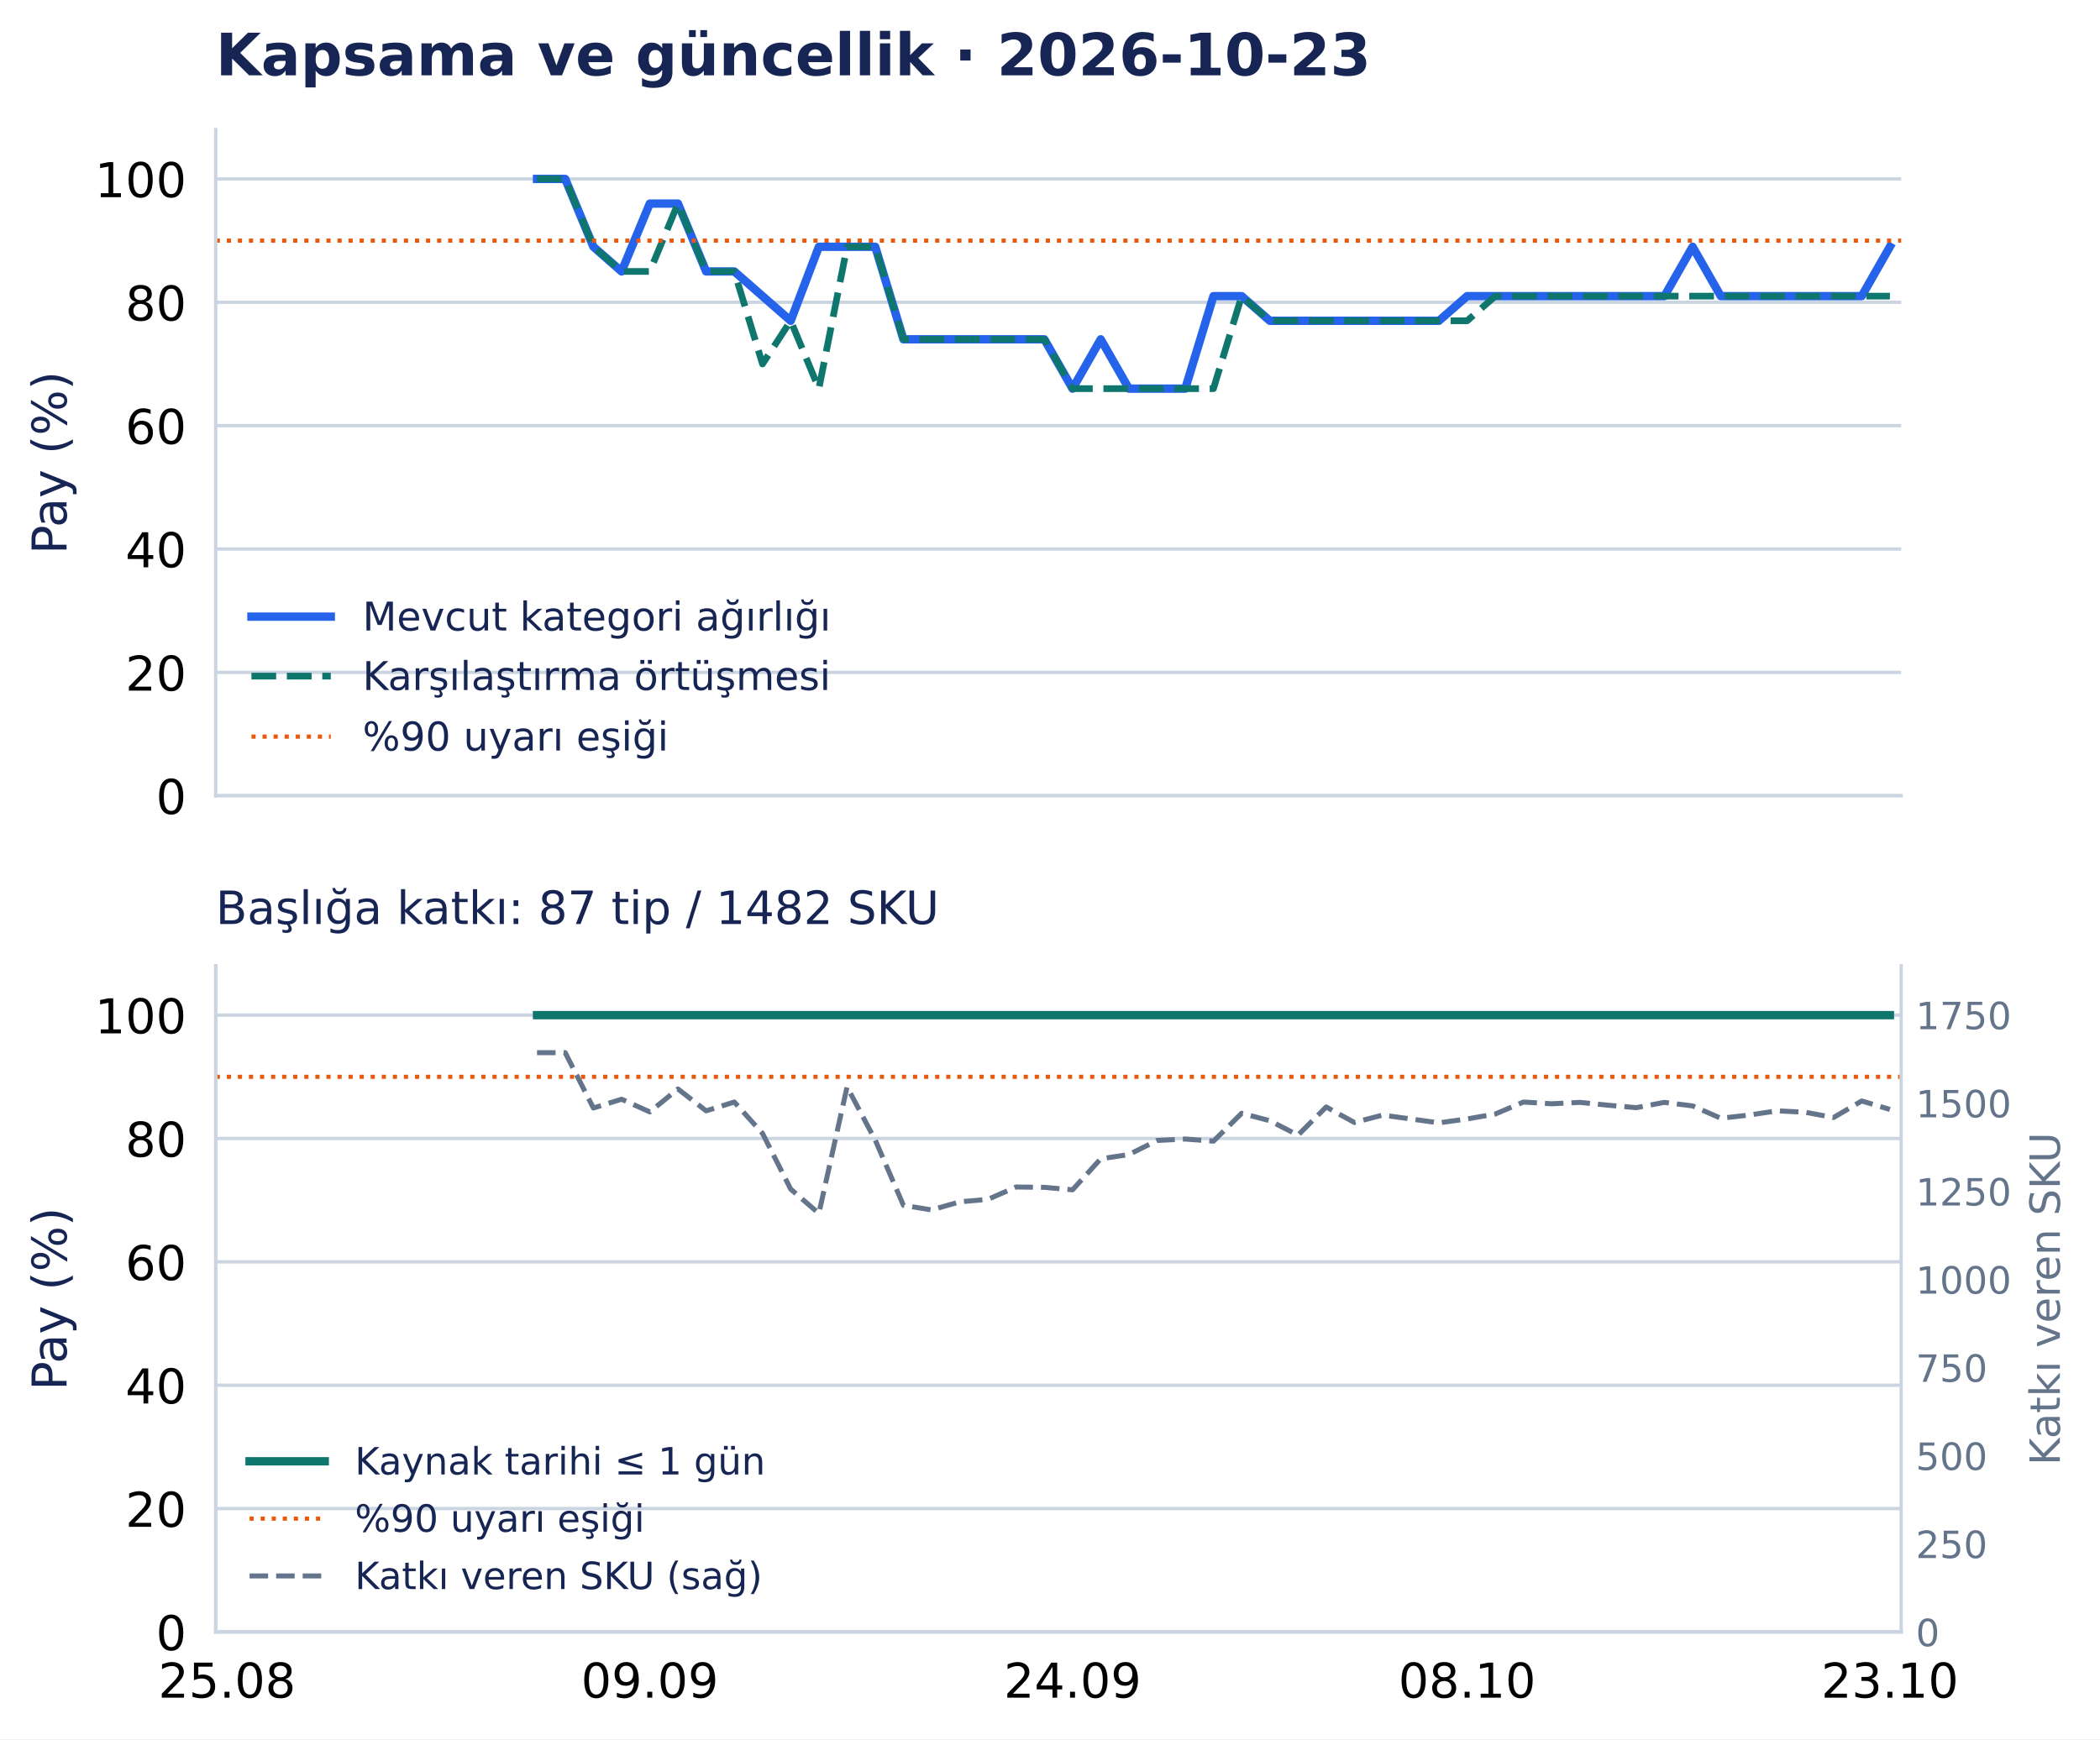
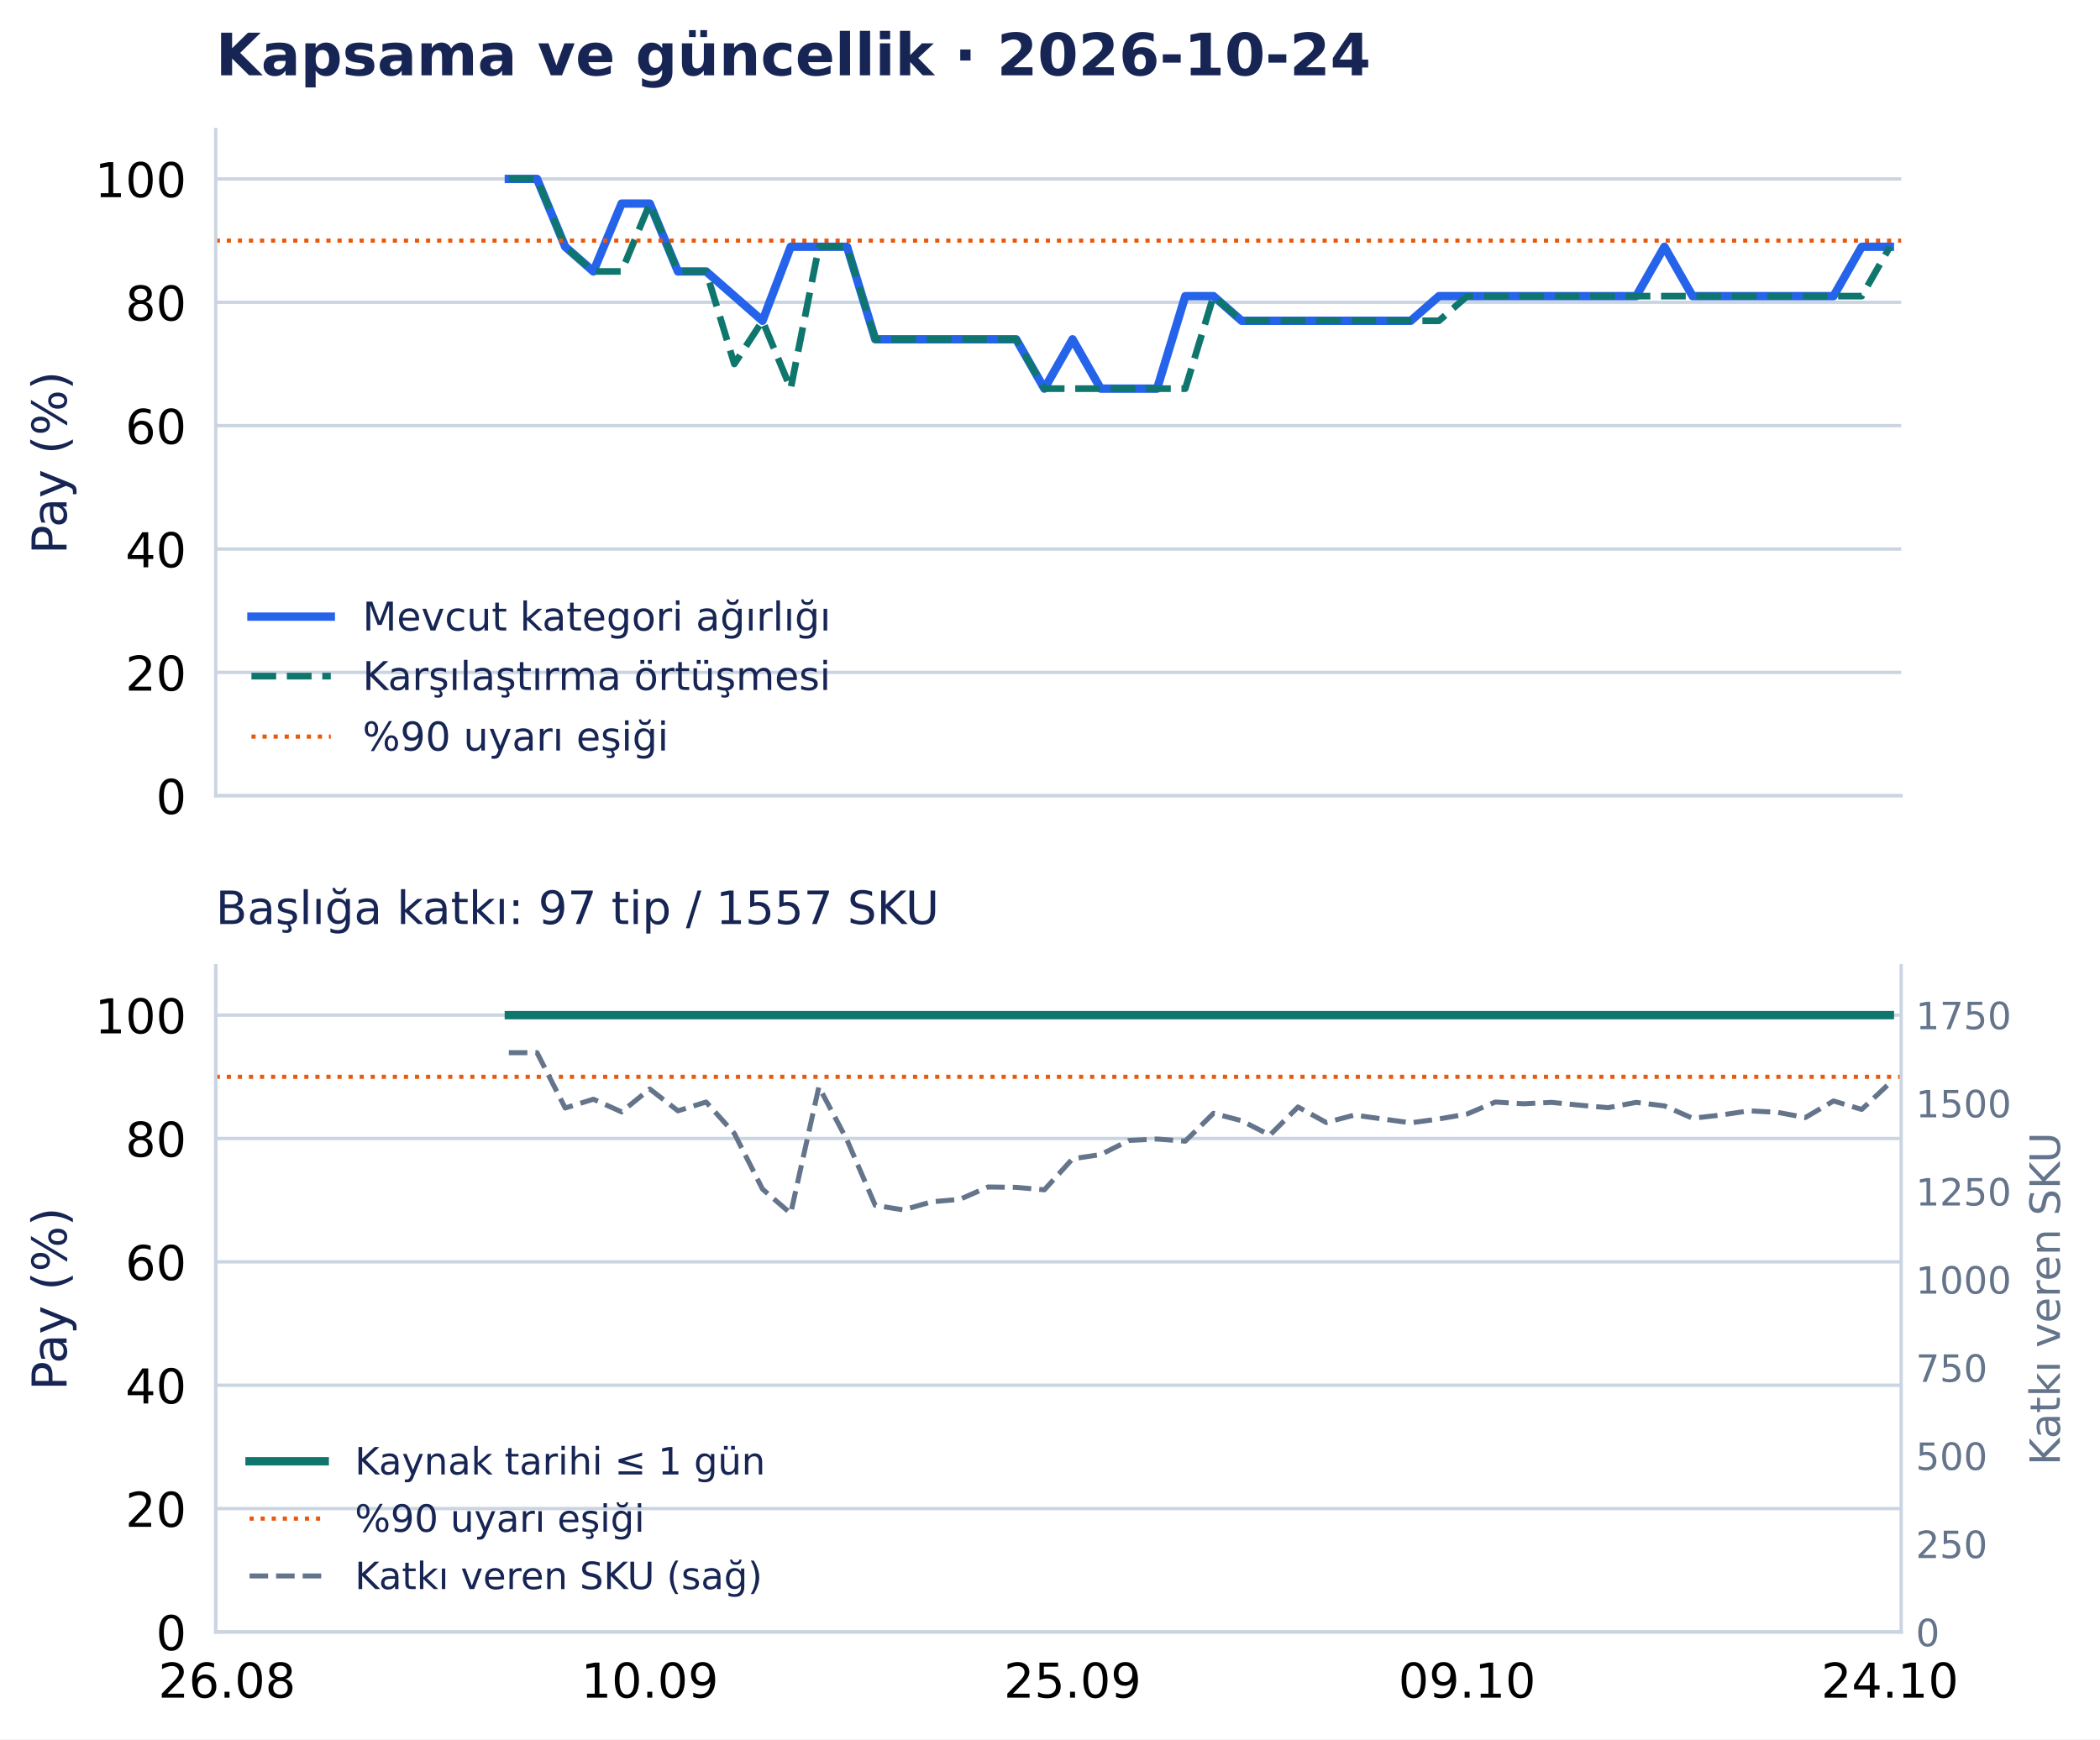
<svg xmlns="http://www.w3.org/2000/svg" width="502.794pt" height="416.535pt" viewBox="0 0 502.794 416.535" version="1.1">
  <defs>
    <style type="text/css">*{stroke-linejoin: round; stroke-linecap: butt}</style>
  </defs>
  <g id="figure_1">
    <g id="patch_1">
      <path d="M 0 416.535 L 502.794 416.535 L 502.794 0 L 0 0 z " style="fill: #ffffff" />
    </g>
    <g id="axes_1">
      <g id="patch_2">
        <path d="M 51.651 190.574 L 455.188 190.574 L 455.188 31.035 L 51.651 31.035 z " style="fill: #ffffff" />
      </g>
      <g id="matplotlib.axis_1">
        <g id="xtick_1">
          <g id="line2d_1" />
        </g>
        <g id="xtick_2">
          <g id="line2d_2" />
        </g>
        <g id="xtick_3">
          <g id="line2d_3" />
        </g>
        <g id="xtick_4">
          <g id="line2d_4" />
        </g>
        <g id="xtick_5">
          <g id="line2d_5" />
        </g>
      </g>
      <g id="matplotlib.axis_2">
        <g id="ytick_1">
          <g id="line2d_6">
            <path d="M 51.651 190.574 L 455.188 190.574 " clip-path="url(#p0e1365a26f)" style="fill: none; stroke: #cbd5e1; stroke-width: 0.8; stroke-linecap: square" />
          </g>
          <g id="line2d_7" />
          <g id="text_1">
            <text style="font-size: 11.5px; font-family: 'DejaVu Sans', 'Bitstream Vera Sans', 'Computer Modern Sans Serif', 'Lucida Grande', 'Verdana', 'Geneva', 'Lucid', 'Arial', 'Helvetica', 'Avant Garde', sans-serif; text-anchor: end" x="44.651" y="194.943" transform="rotate(-0 44.65062 194.9427)">0</text>
          </g>
        </g>
        <g id="ytick_2">
          <g id="line2d_8">
            <path d="M 51.651 161.03 L 455.188 161.03 " clip-path="url(#p0e1365a26f)" style="fill: none; stroke: #cbd5e1; stroke-width: 0.8; stroke-linecap: square" />
          </g>
          <g id="line2d_9" />
          <g id="text_2">
            <text style="font-size: 11.5px; font-family: 'DejaVu Sans', 'Bitstream Vera Sans', 'Computer Modern Sans Serif', 'Lucida Grande', 'Verdana', 'Geneva', 'Lucid', 'Arial', 'Helvetica', 'Avant Garde', sans-serif; text-anchor: end" x="44.651" y="165.398" transform="rotate(-0 44.65062 165.3983)">20</text>
          </g>
        </g>
        <g id="ytick_3">
          <g id="line2d_10">
            <path d="M 51.651 131.485 L 455.188 131.485 " clip-path="url(#p0e1365a26f)" style="fill: none; stroke: #cbd5e1; stroke-width: 0.8; stroke-linecap: square" />
          </g>
          <g id="line2d_11" />
          <g id="text_3">
            <text style="font-size: 11.5px; font-family: 'DejaVu Sans', 'Bitstream Vera Sans', 'Computer Modern Sans Serif', 'Lucida Grande', 'Verdana', 'Geneva', 'Lucid', 'Arial', 'Helvetica', 'Avant Garde', sans-serif; text-anchor: end" x="44.651" y="135.854" transform="rotate(-0 44.65062 135.854)">40</text>
          </g>
        </g>
        <g id="ytick_4">
          <g id="line2d_12">
            <path d="M 51.651 101.941 L 455.188 101.941 " clip-path="url(#p0e1365a26f)" style="fill: none; stroke: #cbd5e1; stroke-width: 0.8; stroke-linecap: square" />
          </g>
          <g id="line2d_13" />
          <g id="text_4">
            <text style="font-size: 11.5px; font-family: 'DejaVu Sans', 'Bitstream Vera Sans', 'Computer Modern Sans Serif', 'Lucida Grande', 'Verdana', 'Geneva', 'Lucid', 'Arial', 'Helvetica', 'Avant Garde', sans-serif; text-anchor: end" x="44.651" y="106.31" transform="rotate(-0 44.65062 106.3097)">60</text>
          </g>
        </g>
        <g id="ytick_5">
          <g id="line2d_14">
            <path d="M 51.651 72.397 L 455.188 72.397 " clip-path="url(#p0e1365a26f)" style="fill: none; stroke: #cbd5e1; stroke-width: 0.8; stroke-linecap: square" />
          </g>
          <g id="line2d_15" />
          <g id="text_5">
            <text style="font-size: 11.5px; font-family: 'DejaVu Sans', 'Bitstream Vera Sans', 'Computer Modern Sans Serif', 'Lucida Grande', 'Verdana', 'Geneva', 'Lucid', 'Arial', 'Helvetica', 'Avant Garde', sans-serif; text-anchor: end" x="44.651" y="76.765" transform="rotate(-0 44.65062 76.76539)">80</text>
          </g>
        </g>
        <g id="ytick_6">
          <g id="line2d_16">
            <path d="M 51.651 42.852 L 455.188 42.852 " clip-path="url(#p0e1365a26f)" style="fill: none; stroke: #cbd5e1; stroke-width: 0.8; stroke-linecap: square" />
          </g>
          <g id="line2d_17" />
          <g id="text_6">
            <text style="font-size: 11.5px; font-family: 'DejaVu Sans', 'Bitstream Vera Sans', 'Computer Modern Sans Serif', 'Lucida Grande', 'Verdana', 'Geneva', 'Lucid', 'Arial', 'Helvetica', 'Avant Garde', sans-serif; text-anchor: end" x="44.651" y="47.221" transform="rotate(-0 44.65062 47.22107)">100</text>
          </g>
        </g>
        <g id="text_7">
          <text style="font-size: 11.5px; font-family: 'DejaVu Sans', 'Bitstream Vera Sans', 'Computer Modern Sans Serif', 'Lucida Grande', 'Verdana', 'Geneva', 'Lucid', 'Arial', 'Helvetica', 'Avant Garde', sans-serif; text-anchor: middle; fill: #172554" x="15.937" y="110.804" transform="rotate(-90 15.93731 110.8044)">Pay (%)</text>
        </g>
      </g>
      <g id="line2d_18">
-         <path d="M 128.579 42.852 L 135.327 42.852 L 142.075 59.102 L 148.824 65.011 L 155.572 48.761 L 162.32 48.761 L 169.068 65.011 L 175.816 65.011 L 182.564 70.92 L 189.312 76.828 L 196.06 59.102 L 202.809 59.102 L 209.557 59.102 L 216.305 81.26 L 223.053 81.26 L 229.801 81.26 L 236.549 81.26 L 243.297 81.26 L 250.045 81.26 L 256.794 93.078 L 263.542 81.26 L 270.29 93.078 L 277.038 93.078 L 283.786 93.078 L 290.534 70.92 L 297.282 70.92 L 304.03 76.828 L 310.778 76.828 L 317.527 76.828 L 324.275 76.828 L 331.023 76.828 L 337.771 76.828 L 344.519 76.828 L 351.267 70.92 L 358.015 70.92 L 364.763 70.92 L 371.512 70.92 L 378.26 70.92 L 385.008 70.92 L 391.756 70.92 L 398.504 70.92 L 405.252 59.102 L 412 70.92 L 418.748 70.92 L 425.497 70.92 L 432.245 70.92 L 438.993 70.92 L 445.741 70.92 L 452.489 59.102 " clip-path="url(#p0e1365a26f)" style="fill: none; stroke: #2563eb; stroke-width: 2; stroke-linecap: square" />
+         <path d="M 121.831 42.852 L 128.579 42.852 L 135.327 59.102 L 142.075 65.011 L 148.824 48.761 L 155.572 48.761 L 162.32 65.011 L 169.068 65.011 L 175.816 70.92 L 182.564 76.828 L 189.312 59.102 L 196.06 59.102 L 202.809 59.102 L 209.557 81.26 L 216.305 81.26 L 223.053 81.26 L 229.801 81.26 L 236.549 81.26 L 243.297 81.26 L 250.045 93.078 L 256.794 81.26 L 263.542 93.078 L 270.29 93.078 L 277.038 93.078 L 283.786 70.92 L 290.534 70.92 L 297.282 76.828 L 304.03 76.828 L 310.778 76.828 L 317.527 76.828 L 324.275 76.828 L 331.023 76.828 L 337.771 76.828 L 344.519 70.92 L 351.267 70.92 L 358.015 70.92 L 364.763 70.92 L 371.512 70.92 L 378.26 70.92 L 385.008 70.92 L 391.756 70.92 L 398.504 59.102 L 405.252 70.92 L 412 70.92 L 418.748 70.92 L 425.497 70.92 L 432.245 70.92 L 438.993 70.92 L 445.741 59.102 L 452.489 59.102 " clip-path="url(#p0e1365a26f)" style="fill: none; stroke: #2563eb; stroke-width: 2; stroke-linecap: square" />
      </g>
      <g id="line2d_19">
-         <path d="M 128.579 42.852 L 135.327 42.852 L 142.075 59.102 L 148.824 65.011 L 155.572 65.011 L 162.32 48.761 L 169.068 65.011 L 175.816 65.011 L 182.564 87.169 L 189.312 76.828 L 196.06 93.078 L 202.809 59.102 L 209.557 59.102 L 216.305 81.26 L 223.053 81.26 L 229.801 81.26 L 236.549 81.26 L 243.297 81.26 L 250.045 81.26 L 256.794 93.078 L 263.542 93.078 L 270.29 93.078 L 277.038 93.078 L 283.786 93.078 L 290.534 93.078 L 297.282 70.92 L 304.03 76.828 L 310.778 76.828 L 317.527 76.828 L 324.275 76.828 L 331.023 76.828 L 337.771 76.828 L 344.519 76.828 L 351.267 76.828 L 358.015 70.92 L 364.763 70.92 L 371.512 70.92 L 378.26 70.92 L 385.008 70.92 L 391.756 70.92 L 398.504 70.92 L 405.252 70.92 L 412 70.92 L 418.748 70.92 L 425.497 70.92 L 432.245 70.92 L 438.993 70.92 L 445.741 70.92 L 452.489 70.92 " clip-path="url(#p0e1365a26f)" style="fill: none; stroke-dasharray: 5.92,2.56; stroke-dashoffset: 0; stroke: #0f766e; stroke-width: 1.6" />
+         <path d="M 121.831 42.852 L 128.579 42.852 L 135.327 59.102 L 142.075 65.011 L 148.824 65.011 L 155.572 48.761 L 162.32 65.011 L 169.068 65.011 L 175.816 87.169 L 182.564 76.828 L 189.312 93.078 L 196.06 59.102 L 202.809 59.102 L 209.557 81.26 L 216.305 81.26 L 223.053 81.26 L 229.801 81.26 L 236.549 81.26 L 243.297 81.26 L 250.045 93.078 L 256.794 93.078 L 263.542 93.078 L 270.29 93.078 L 277.038 93.078 L 283.786 93.078 L 290.534 70.92 L 297.282 76.828 L 304.03 76.828 L 310.778 76.828 L 317.527 76.828 L 324.275 76.828 L 331.023 76.828 L 337.771 76.828 L 344.519 76.828 L 351.267 70.92 L 358.015 70.92 L 364.763 70.92 L 371.512 70.92 L 378.26 70.92 L 385.008 70.92 L 391.756 70.92 L 398.504 70.92 L 405.252 70.92 L 412 70.92 L 418.748 70.92 L 425.497 70.92 L 432.245 70.92 L 438.993 70.92 L 445.741 70.92 L 452.489 59.102 " clip-path="url(#p0e1365a26f)" style="fill: none; stroke-dasharray: 5.92,2.56; stroke-dashoffset: 0; stroke: #0f766e; stroke-width: 1.6" />
      </g>
      <g id="line2d_20">
        <path d="M 51.651 57.625 L 455.188 57.625 " clip-path="url(#p0e1365a26f)" style="fill: none; stroke-dasharray: 1,1.65; stroke-dashoffset: 0; stroke: #ea580c" />
      </g>
      <g id="patch_3">
        <path d="M 51.651 190.574 L 51.651 31.035 " style="fill: none; stroke: #cbd5e1; stroke-width: 0.8; stroke-linejoin: miter; stroke-linecap: square" />
      </g>
      <g id="patch_4">
        <path d="M 51.651 190.574 L 455.188 190.574 " style="fill: none; stroke: #cbd5e1; stroke-width: 0.8; stroke-linejoin: miter; stroke-linecap: square" />
      </g>
      <g id="text_8">
-         <text style="font-weight: 700; font-size: 14px; font-family: 'DejaVu Sans', 'Bitstream Vera Sans', 'Computer Modern Sans Serif', 'Lucida Grande', 'Verdana', 'Geneva', 'Lucid', 'Arial', 'Helvetica', 'Avant Garde', sans-serif; text-anchor: start; fill: #172554" x="51.651" y="18.035" transform="rotate(-0 51.65062 18.03469)">Kapsama ve güncellik · 2026-10-23</text>
+         <text style="font-weight: 700; font-size: 14px; font-family: 'DejaVu Sans', 'Bitstream Vera Sans', 'Computer Modern Sans Serif', 'Lucida Grande', 'Verdana', 'Geneva', 'Lucid', 'Arial', 'Helvetica', 'Avant Garde', sans-serif; text-anchor: start; fill: #172554" x="51.651" y="18.035" transform="rotate(-0 51.65062 18.03469)">Kapsama ve güncellik · 2026-10-24</text>
      </g>
      <g id="legend_1">
        <g id="line2d_21">
          <path d="M 60.201 147.675 L 69.701 147.675 L 79.201 147.675 " style="fill: none; stroke: #2563eb; stroke-width: 2; stroke-linecap: square" />
        </g>
        <g id="text_9">
          <text style="font-size: 9.5px; font-family: 'DejaVu Sans', 'Bitstream Vera Sans', 'Computer Modern Sans Serif', 'Lucida Grande', 'Verdana', 'Geneva', 'Lucid', 'Arial', 'Helvetica', 'Avant Garde', sans-serif; text-anchor: start; fill: #172554" x="86.801" y="151" transform="rotate(-0 86.80062 150.9998)">Mevcut kategori ağırlığı</text>
        </g>
        <g id="line2d_22">
          <path d="M 60.201 161.926 L 69.701 161.926 L 79.201 161.926 " style="fill: none; stroke-dasharray: 5.92,2.56; stroke-dashoffset: 0; stroke: #0f766e; stroke-width: 1.6" />
        </g>
        <g id="text_10">
          <text style="font-size: 9.5px; font-family: 'DejaVu Sans', 'Bitstream Vera Sans', 'Computer Modern Sans Serif', 'Lucida Grande', 'Verdana', 'Geneva', 'Lucid', 'Arial', 'Helvetica', 'Avant Garde', sans-serif; text-anchor: start; fill: #172554" x="86.801" y="165.251" transform="rotate(-0 86.80062 165.2506)">Karşılaştırma örtüşmesi</text>
        </g>
        <g id="line2d_23">
          <path d="M 60.201 176.417 L 69.701 176.417 L 79.201 176.417 " style="fill: none; stroke-dasharray: 1,1.65; stroke-dashoffset: 0; stroke: #ea580c" />
        </g>
        <g id="text_11">
          <text style="font-size: 9.5px; font-family: 'DejaVu Sans', 'Bitstream Vera Sans', 'Computer Modern Sans Serif', 'Lucida Grande', 'Verdana', 'Geneva', 'Lucid', 'Arial', 'Helvetica', 'Avant Garde', sans-serif; text-anchor: start; fill: #172554" x="86.801" y="179.742" transform="rotate(-0 86.80062 179.7418)">%90 uyarı eşiği</text>
        </g>
      </g>
    </g>
    <g id="axes_2">
      <g id="patch_5">
        <path d="M 51.651 390.835 L 455.188 390.835 L 455.188 231.295 L 51.651 231.295 z " style="fill: #ffffff" />
      </g>
      <g id="matplotlib.axis_3">
        <g id="xtick_6">
          <g id="line2d_24" />
          <g id="text_12">
-             <text style="font-size: 11.5px; font-family: 'DejaVu Sans', 'Bitstream Vera Sans', 'Computer Modern Sans Serif', 'Lucida Grande', 'Verdana', 'Geneva', 'Lucid', 'Arial', 'Helvetica', 'Avant Garde', sans-serif; text-anchor: middle" x="54.35" y="406.572" transform="rotate(-0 54.34987 406.572)">25.08</text>
+             <text style="font-size: 11.5px; font-family: 'DejaVu Sans', 'Bitstream Vera Sans', 'Computer Modern Sans Serif', 'Lucida Grande', 'Verdana', 'Geneva', 'Lucid', 'Arial', 'Helvetica', 'Avant Garde', sans-serif; text-anchor: middle" x="54.35" y="406.572" transform="rotate(-0 54.34987 406.572)">26.08</text>
          </g>
        </g>
        <g id="xtick_7">
          <g id="line2d_25" />
          <g id="text_13">
-             <text style="font-size: 11.5px; font-family: 'DejaVu Sans', 'Bitstream Vera Sans', 'Computer Modern Sans Serif', 'Lucida Grande', 'Verdana', 'Geneva', 'Lucid', 'Arial', 'Helvetica', 'Avant Garde', sans-serif; text-anchor: middle" x="155.572" y="406.572" transform="rotate(-0 155.5717 406.572)">09.09</text>
+             <text style="font-size: 11.5px; font-family: 'DejaVu Sans', 'Bitstream Vera Sans', 'Computer Modern Sans Serif', 'Lucida Grande', 'Verdana', 'Geneva', 'Lucid', 'Arial', 'Helvetica', 'Avant Garde', sans-serif; text-anchor: middle" x="155.572" y="406.572" transform="rotate(-0 155.5717 406.572)">10.09</text>
          </g>
        </g>
        <g id="xtick_8">
          <g id="line2d_26" />
          <g id="text_14">
-             <text style="font-size: 11.5px; font-family: 'DejaVu Sans', 'Bitstream Vera Sans', 'Computer Modern Sans Serif', 'Lucida Grande', 'Verdana', 'Geneva', 'Lucid', 'Arial', 'Helvetica', 'Avant Garde', sans-serif; text-anchor: middle" x="256.794" y="406.572" transform="rotate(-0 256.7935 406.572)">24.09</text>
+             <text style="font-size: 11.5px; font-family: 'DejaVu Sans', 'Bitstream Vera Sans', 'Computer Modern Sans Serif', 'Lucida Grande', 'Verdana', 'Geneva', 'Lucid', 'Arial', 'Helvetica', 'Avant Garde', sans-serif; text-anchor: middle" x="256.794" y="406.572" transform="rotate(-0 256.7935 406.572)">25.09</text>
          </g>
        </g>
        <g id="xtick_9">
          <g id="line2d_27" />
          <g id="text_15">
-             <text style="font-size: 11.5px; font-family: 'DejaVu Sans', 'Bitstream Vera Sans', 'Computer Modern Sans Serif', 'Lucida Grande', 'Verdana', 'Geneva', 'Lucid', 'Arial', 'Helvetica', 'Avant Garde', sans-serif; text-anchor: middle" x="351.267" y="406.572" transform="rotate(-0 351.2672 406.572)">08.10</text>
+             <text style="font-size: 11.5px; font-family: 'DejaVu Sans', 'Bitstream Vera Sans', 'Computer Modern Sans Serif', 'Lucida Grande', 'Verdana', 'Geneva', 'Lucid', 'Arial', 'Helvetica', 'Avant Garde', sans-serif; text-anchor: middle" x="351.267" y="406.572" transform="rotate(-0 351.2672 406.572)">09.10</text>
          </g>
        </g>
        <g id="xtick_10">
          <g id="line2d_28" />
          <g id="text_16">
-             <text style="font-size: 11.5px; font-family: 'DejaVu Sans', 'Bitstream Vera Sans', 'Computer Modern Sans Serif', 'Lucida Grande', 'Verdana', 'Geneva', 'Lucid', 'Arial', 'Helvetica', 'Avant Garde', sans-serif; text-anchor: middle" x="452.489" y="406.572" transform="rotate(-0 452.489 406.572)">23.10</text>
+             <text style="font-size: 11.5px; font-family: 'DejaVu Sans', 'Bitstream Vera Sans', 'Computer Modern Sans Serif', 'Lucida Grande', 'Verdana', 'Geneva', 'Lucid', 'Arial', 'Helvetica', 'Avant Garde', sans-serif; text-anchor: middle" x="452.489" y="406.572" transform="rotate(-0 452.489 406.572)">24.10</text>
          </g>
        </g>
      </g>
      <g id="matplotlib.axis_4">
        <g id="ytick_7">
          <g id="line2d_29">
            <path d="M 51.651 390.835 L 455.188 390.835 " clip-path="url(#pd502d77126)" style="fill: none; stroke: #cbd5e1; stroke-width: 0.8; stroke-linecap: square" />
          </g>
          <g id="line2d_30" />
          <g id="text_17">
            <text style="font-size: 11.5px; font-family: 'DejaVu Sans', 'Bitstream Vera Sans', 'Computer Modern Sans Serif', 'Lucida Grande', 'Verdana', 'Geneva', 'Lucid', 'Arial', 'Helvetica', 'Avant Garde', sans-serif; text-anchor: end" x="44.651" y="395.203" transform="rotate(-0 44.65062 395.2033)">0</text>
          </g>
        </g>
        <g id="ytick_8">
          <g id="line2d_31">
            <path d="M 51.651 361.29 L 455.188 361.29 " clip-path="url(#pd502d77126)" style="fill: none; stroke: #cbd5e1; stroke-width: 0.8; stroke-linecap: square" />
          </g>
          <g id="line2d_32" />
          <g id="text_18">
            <text style="font-size: 11.5px; font-family: 'DejaVu Sans', 'Bitstream Vera Sans', 'Computer Modern Sans Serif', 'Lucida Grande', 'Verdana', 'Geneva', 'Lucid', 'Arial', 'Helvetica', 'Avant Garde', sans-serif; text-anchor: end" x="44.651" y="365.659" transform="rotate(-0 44.65062 365.659)">20</text>
          </g>
        </g>
        <g id="ytick_9">
          <g id="line2d_33">
            <path d="M 51.651 331.746 L 455.188 331.746 " clip-path="url(#pd502d77126)" style="fill: none; stroke: #cbd5e1; stroke-width: 0.8; stroke-linecap: square" />
          </g>
          <g id="line2d_34" />
          <g id="text_19">
            <text style="font-size: 11.5px; font-family: 'DejaVu Sans', 'Bitstream Vera Sans', 'Computer Modern Sans Serif', 'Lucida Grande', 'Verdana', 'Geneva', 'Lucid', 'Arial', 'Helvetica', 'Avant Garde', sans-serif; text-anchor: end" x="44.651" y="336.115" transform="rotate(-0 44.65062 336.1147)">40</text>
          </g>
        </g>
        <g id="ytick_10">
          <g id="line2d_35">
            <path d="M 51.651 302.202 L 455.188 302.202 " clip-path="url(#pd502d77126)" style="fill: none; stroke: #cbd5e1; stroke-width: 0.8; stroke-linecap: square" />
          </g>
          <g id="line2d_36" />
          <g id="text_20">
            <text style="font-size: 11.5px; font-family: 'DejaVu Sans', 'Bitstream Vera Sans', 'Computer Modern Sans Serif', 'Lucida Grande', 'Verdana', 'Geneva', 'Lucid', 'Arial', 'Helvetica', 'Avant Garde', sans-serif; text-anchor: end" x="44.651" y="306.57" transform="rotate(-0 44.65062 306.5704)">60</text>
          </g>
        </g>
        <g id="ytick_11">
          <g id="line2d_37">
            <path d="M 51.651 272.657 L 455.188 272.657 " clip-path="url(#pd502d77126)" style="fill: none; stroke: #cbd5e1; stroke-width: 0.8; stroke-linecap: square" />
          </g>
          <g id="line2d_38" />
          <g id="text_21">
            <text style="font-size: 11.5px; font-family: 'DejaVu Sans', 'Bitstream Vera Sans', 'Computer Modern Sans Serif', 'Lucida Grande', 'Verdana', 'Geneva', 'Lucid', 'Arial', 'Helvetica', 'Avant Garde', sans-serif; text-anchor: end" x="44.651" y="277.026" transform="rotate(-0 44.65062 277.0261)">80</text>
          </g>
        </g>
        <g id="ytick_12">
          <g id="line2d_39">
            <path d="M 51.651 243.113 L 455.188 243.113 " clip-path="url(#pd502d77126)" style="fill: none; stroke: #cbd5e1; stroke-width: 0.8; stroke-linecap: square" />
          </g>
          <g id="line2d_40" />
          <g id="text_22">
            <text style="font-size: 11.5px; font-family: 'DejaVu Sans', 'Bitstream Vera Sans', 'Computer Modern Sans Serif', 'Lucida Grande', 'Verdana', 'Geneva', 'Lucid', 'Arial', 'Helvetica', 'Avant Garde', sans-serif; text-anchor: end" x="44.651" y="247.482" transform="rotate(-0 44.65062 247.4817)">100</text>
          </g>
        </g>
        <g id="text_23">
          <text style="font-size: 11.5px; font-family: 'DejaVu Sans', 'Bitstream Vera Sans', 'Computer Modern Sans Serif', 'Lucida Grande', 'Verdana', 'Geneva', 'Lucid', 'Arial', 'Helvetica', 'Avant Garde', sans-serif; text-anchor: middle; fill: #172554" x="15.937" y="311.065" transform="rotate(-90 15.93731 311.065)">Pay (%)</text>
        </g>
      </g>
      <g id="line2d_41">
-         <path d="M 128.579 243.113 L 135.327 243.113 L 142.075 243.113 L 148.824 243.113 L 155.572 243.113 L 162.32 243.113 L 169.068 243.113 L 175.816 243.113 L 182.564 243.113 L 189.312 243.113 L 196.06 243.113 L 202.809 243.113 L 209.557 243.113 L 216.305 243.113 L 223.053 243.113 L 229.801 243.113 L 236.549 243.113 L 243.297 243.113 L 250.045 243.113 L 256.794 243.113 L 263.542 243.113 L 270.29 243.113 L 277.038 243.113 L 283.786 243.113 L 290.534 243.113 L 297.282 243.113 L 304.03 243.113 L 310.778 243.113 L 317.527 243.113 L 324.275 243.113 L 331.023 243.113 L 337.771 243.113 L 344.519 243.113 L 351.267 243.113 L 358.015 243.113 L 364.763 243.113 L 371.512 243.113 L 378.26 243.113 L 385.008 243.113 L 391.756 243.113 L 398.504 243.113 L 405.252 243.113 L 412 243.113 L 418.748 243.113 L 425.497 243.113 L 432.245 243.113 L 438.993 243.113 L 445.741 243.113 L 452.489 243.113 " clip-path="url(#pd502d77126)" style="fill: none; stroke: #0f766e; stroke-width: 2; stroke-linecap: square" />
+         <path d="M 121.831 243.113 L 128.579 243.113 L 135.327 243.113 L 142.075 243.113 L 148.824 243.113 L 155.572 243.113 L 162.32 243.113 L 169.068 243.113 L 175.816 243.113 L 182.564 243.113 L 189.312 243.113 L 196.06 243.113 L 202.809 243.113 L 209.557 243.113 L 216.305 243.113 L 223.053 243.113 L 229.801 243.113 L 236.549 243.113 L 243.297 243.113 L 250.045 243.113 L 256.794 243.113 L 263.542 243.113 L 270.29 243.113 L 277.038 243.113 L 283.786 243.113 L 290.534 243.113 L 297.282 243.113 L 304.03 243.113 L 310.778 243.113 L 317.527 243.113 L 324.275 243.113 L 331.023 243.113 L 337.771 243.113 L 344.519 243.113 L 351.267 243.113 L 358.015 243.113 L 364.763 243.113 L 371.512 243.113 L 378.26 243.113 L 385.008 243.113 L 391.756 243.113 L 398.504 243.113 L 405.252 243.113 L 412 243.113 L 418.748 243.113 L 425.497 243.113 L 432.245 243.113 L 438.993 243.113 L 445.741 243.113 L 452.489 243.113 " clip-path="url(#pd502d77126)" style="fill: none; stroke: #0f766e; stroke-width: 2; stroke-linecap: square" />
      </g>
      <g id="line2d_42">
        <path d="M 51.651 257.885 L 455.188 257.885 " clip-path="url(#pd502d77126)" style="fill: none; stroke-dasharray: 1,1.65; stroke-dashoffset: 0; stroke: #ea580c" />
      </g>
      <g id="patch_6">
        <path d="M 51.651 390.835 L 51.651 231.295 " style="fill: none; stroke: #cbd5e1; stroke-width: 0.8; stroke-linejoin: miter; stroke-linecap: square" />
      </g>
      <g id="patch_7">
        <path d="M 51.651 390.835 L 455.188 390.835 " style="fill: none; stroke: #cbd5e1; stroke-width: 0.8; stroke-linejoin: miter; stroke-linecap: square" />
      </g>
      <g id="text_24">
-         <text style="font-size: 11px; font-family: 'DejaVu Sans', 'Bitstream Vera Sans', 'Computer Modern Sans Serif', 'Lucida Grande', 'Verdana', 'Geneva', 'Lucid', 'Arial', 'Helvetica', 'Avant Garde', sans-serif; text-anchor: start; fill: #172554" x="51.651" y="221.295" transform="rotate(-0 51.65062 221.2954)">Başlığa katkı: 87 tip / 1482 SKU</text>
+         <text style="font-size: 11px; font-family: 'DejaVu Sans', 'Bitstream Vera Sans', 'Computer Modern Sans Serif', 'Lucida Grande', 'Verdana', 'Geneva', 'Lucid', 'Arial', 'Helvetica', 'Avant Garde', sans-serif; text-anchor: start; fill: #172554" x="51.651" y="221.295" transform="rotate(-0 51.65062 221.2954)">Başlığa katkı: 97 tip / 1557 SKU</text>
      </g>
      <g id="legend_2">
        <g id="line2d_43">
          <path d="M 59.751 349.966 L 68.751 349.966 L 77.751 349.966 " style="fill: none; stroke: #0f766e; stroke-width: 2; stroke-linecap: square" />
        </g>
        <g id="text_25">
          <text style="font-size: 9px; font-family: 'DejaVu Sans', 'Bitstream Vera Sans', 'Computer Modern Sans Serif', 'Lucida Grande', 'Verdana', 'Geneva', 'Lucid', 'Arial', 'Helvetica', 'Avant Garde', sans-serif; text-anchor: start; fill: #172554" x="84.951" y="353.116" transform="rotate(-0 84.95063 353.1155)">Kaynak tarihi ≤ 1 gün</text>
        </g>
        <g id="line2d_44">
          <path d="M 59.751 363.694 L 68.751 363.694 L 77.751 363.694 " style="fill: none; stroke-dasharray: 1,1.65; stroke-dashoffset: 0; stroke: #ea580c" />
        </g>
        <g id="text_26">
          <text style="font-size: 9px; font-family: 'DejaVu Sans', 'Bitstream Vera Sans', 'Computer Modern Sans Serif', 'Lucida Grande', 'Verdana', 'Geneva', 'Lucid', 'Arial', 'Helvetica', 'Avant Garde', sans-serif; text-anchor: start; fill: #172554" x="84.951" y="366.844" transform="rotate(-0 84.95063 366.8441)">%90 uyarı eşiği</text>
        </g>
        <g id="line2d_45">
          <path d="M 59.751 377.423 L 68.751 377.423 L 77.751 377.423 " style="fill: none; stroke-dasharray: 4.44,1.92; stroke-dashoffset: 0; stroke: #64748b; stroke-width: 1.2" />
        </g>
        <g id="text_27">
          <text style="font-size: 9px; font-family: 'DejaVu Sans', 'Bitstream Vera Sans', 'Computer Modern Sans Serif', 'Lucida Grande', 'Verdana', 'Geneva', 'Lucid', 'Arial', 'Helvetica', 'Avant Garde', sans-serif; text-anchor: start; fill: #172554" x="84.951" y="380.573" transform="rotate(-0 84.95063 380.5726)">Katkı veren SKU (sağ)</text>
        </g>
      </g>
    </g>
    <g id="axes_3">
      <g id="matplotlib.axis_5">
        <g id="ytick_13">
          <g id="line2d_46" />
          <g id="text_28">
            <text style="font-size: 9px; font-family: 'DejaVu Sans', 'Bitstream Vera Sans', 'Computer Modern Sans Serif', 'Lucida Grande', 'Verdana', 'Geneva', 'Lucid', 'Arial', 'Helvetica', 'Avant Garde', sans-serif; text-anchor: start; fill: #64748b" x="458.688" y="394.254" transform="rotate(-0 458.6883 394.2536)">0</text>
          </g>
        </g>
        <g id="ytick_14">
          <g id="line2d_47" />
          <g id="text_29">
            <text style="font-size: 9px; font-family: 'DejaVu Sans', 'Bitstream Vera Sans', 'Computer Modern Sans Serif', 'Lucida Grande', 'Verdana', 'Geneva', 'Lucid', 'Arial', 'Helvetica', 'Avant Garde', sans-serif; text-anchor: start; fill: #64748b" x="458.688" y="373.144" transform="rotate(-0 458.6883 373.1444)">250</text>
          </g>
        </g>
        <g id="ytick_15">
          <g id="line2d_48" />
          <g id="text_30">
            <text style="font-size: 9px; font-family: 'DejaVu Sans', 'Bitstream Vera Sans', 'Computer Modern Sans Serif', 'Lucida Grande', 'Verdana', 'Geneva', 'Lucid', 'Arial', 'Helvetica', 'Avant Garde', sans-serif; text-anchor: start; fill: #64748b" x="458.688" y="352.035" transform="rotate(-0 458.6883 352.0352)">500</text>
          </g>
        </g>
        <g id="ytick_16">
          <g id="line2d_49" />
          <g id="text_31">
            <text style="font-size: 9px; font-family: 'DejaVu Sans', 'Bitstream Vera Sans', 'Computer Modern Sans Serif', 'Lucida Grande', 'Verdana', 'Geneva', 'Lucid', 'Arial', 'Helvetica', 'Avant Garde', sans-serif; text-anchor: start; fill: #64748b" x="458.688" y="330.926" transform="rotate(-0 458.6883 330.9259)">750</text>
          </g>
        </g>
        <g id="ytick_17">
          <g id="line2d_50" />
          <g id="text_32">
            <text style="font-size: 9px; font-family: 'DejaVu Sans', 'Bitstream Vera Sans', 'Computer Modern Sans Serif', 'Lucida Grande', 'Verdana', 'Geneva', 'Lucid', 'Arial', 'Helvetica', 'Avant Garde', sans-serif; text-anchor: start; fill: #64748b" x="458.688" y="309.817" transform="rotate(-0 458.6883 309.8167)">1000</text>
          </g>
        </g>
        <g id="ytick_18">
          <g id="line2d_51" />
          <g id="text_33">
            <text style="font-size: 9px; font-family: 'DejaVu Sans', 'Bitstream Vera Sans', 'Computer Modern Sans Serif', 'Lucida Grande', 'Verdana', 'Geneva', 'Lucid', 'Arial', 'Helvetica', 'Avant Garde', sans-serif; text-anchor: start; fill: #64748b" x="458.688" y="288.707" transform="rotate(-0 458.6883 288.7075)">1250</text>
          </g>
        </g>
        <g id="ytick_19">
          <g id="line2d_52" />
          <g id="text_34">
            <text style="font-size: 9px; font-family: 'DejaVu Sans', 'Bitstream Vera Sans', 'Computer Modern Sans Serif', 'Lucida Grande', 'Verdana', 'Geneva', 'Lucid', 'Arial', 'Helvetica', 'Avant Garde', sans-serif; text-anchor: start; fill: #64748b" x="458.688" y="267.598" transform="rotate(-0 458.6883 267.5983)">1500</text>
          </g>
        </g>
        <g id="ytick_20">
          <g id="line2d_53" />
          <g id="text_35">
            <text style="font-size: 9px; font-family: 'DejaVu Sans', 'Bitstream Vera Sans', 'Computer Modern Sans Serif', 'Lucida Grande', 'Verdana', 'Geneva', 'Lucid', 'Arial', 'Helvetica', 'Avant Garde', sans-serif; text-anchor: start; fill: #64748b" x="458.688" y="246.489" transform="rotate(-0 458.6883 246.489)">1750</text>
          </g>
        </g>
        <g id="text_36">
          <text style="font-size: 10px; font-family: 'DejaVu Sans', 'Bitstream Vera Sans', 'Computer Modern Sans Serif', 'Lucida Grande', 'Verdana', 'Geneva', 'Lucid', 'Arial', 'Helvetica', 'Avant Garde', sans-serif; text-anchor: middle; fill: #64748b" x="493.192" y="311.065" transform="rotate(-90 493.1917 311.065)">Katkı veren SKU</text>
        </g>
      </g>
      <g id="line2d_54">
-         <path d="M 128.579 252.105 L 135.327 252.105 L 142.075 265.361 L 148.824 263.251 L 155.572 266.29 L 162.32 260.802 L 169.068 266.037 L 175.816 263.926 L 182.564 271.441 L 189.312 284.782 L 196.06 290.608 L 202.809 260.295 L 209.557 273.045 L 216.305 288.666 L 223.053 289.764 L 229.801 287.822 L 236.549 287.231 L 243.297 284.275 L 250.045 284.36 L 256.794 284.951 L 263.542 277.52 L 270.29 276.507 L 277.038 273.13 L 283.786 272.792 L 290.534 273.299 L 297.282 266.628 L 304.03 268.401 L 310.778 271.863 L 317.527 265.108 L 324.275 268.823 L 331.023 267.05 L 337.771 267.979 L 344.519 268.908 L 351.267 267.979 L 358.015 266.797 L 364.763 263.926 L 371.512 264.348 L 378.26 264.01 L 385.008 264.686 L 391.756 265.277 L 398.504 264.01 L 405.252 264.855 L 412 267.81 L 418.748 267.05 L 425.497 266.037 L 432.245 266.375 L 438.993 267.641 L 445.741 263.673 L 452.489 265.699 " clip-path="url(#pd502d77126)" style="fill: none; stroke-dasharray: 4.44,1.92; stroke-dashoffset: 0; stroke: #64748b; stroke-width: 1.2" />
+         <path d="M 121.831 252.105 L 128.579 252.105 L 135.327 265.361 L 142.075 263.251 L 148.824 266.29 L 155.572 260.802 L 162.32 266.037 L 169.068 263.926 L 175.816 271.441 L 182.564 284.782 L 189.312 290.608 L 196.06 260.295 L 202.809 273.045 L 209.557 288.666 L 216.305 289.764 L 223.053 287.822 L 229.801 287.231 L 236.549 284.275 L 243.297 284.36 L 250.045 284.951 L 256.794 277.52 L 263.542 276.507 L 270.29 273.13 L 277.038 272.792 L 283.786 273.299 L 290.534 266.628 L 297.282 268.401 L 304.03 271.863 L 310.778 265.108 L 317.527 268.823 L 324.275 267.05 L 331.023 267.979 L 337.771 268.908 L 344.519 267.979 L 351.267 266.797 L 358.015 263.926 L 364.763 264.348 L 371.512 264.01 L 378.26 264.686 L 385.008 265.277 L 391.756 264.01 L 398.504 264.855 L 405.252 267.81 L 412 267.05 L 418.748 266.037 L 425.497 266.375 L 432.245 267.641 L 438.993 263.673 L 445.741 265.699 L 452.489 259.366 " clip-path="url(#pd502d77126)" style="fill: none; stroke-dasharray: 4.44,1.92; stroke-dashoffset: 0; stroke: #64748b; stroke-width: 1.2" />
      </g>
      <g id="patch_8">
        <path d="M 51.651 390.835 L 51.651 231.295 " style="fill: none; stroke: #cbd5e1; stroke-width: 0.8; stroke-linejoin: miter; stroke-linecap: square" />
      </g>
      <g id="patch_9">
        <path d="M 455.188 390.835 L 455.188 231.295 " style="fill: none; stroke: #cbd5e1; stroke-width: 0.8; stroke-linejoin: miter; stroke-linecap: square" />
      </g>
      <g id="patch_10">
        <path d="M 51.651 390.835 L 455.188 390.835 " style="fill: none; stroke: #cbd5e1; stroke-width: 0.8; stroke-linejoin: miter; stroke-linecap: square" />
      </g>
    </g>
  </g>
  <defs>
    <clipPath id="p0e1365a26f">
      <rect x="51.651" y="31.035" width="403.538" height="159.539" />
    </clipPath>
    <clipPath id="pd502d77126">
      <rect x="51.651" y="231.295" width="403.538" height="159.539" />
    </clipPath>
  </defs>
</svg>
